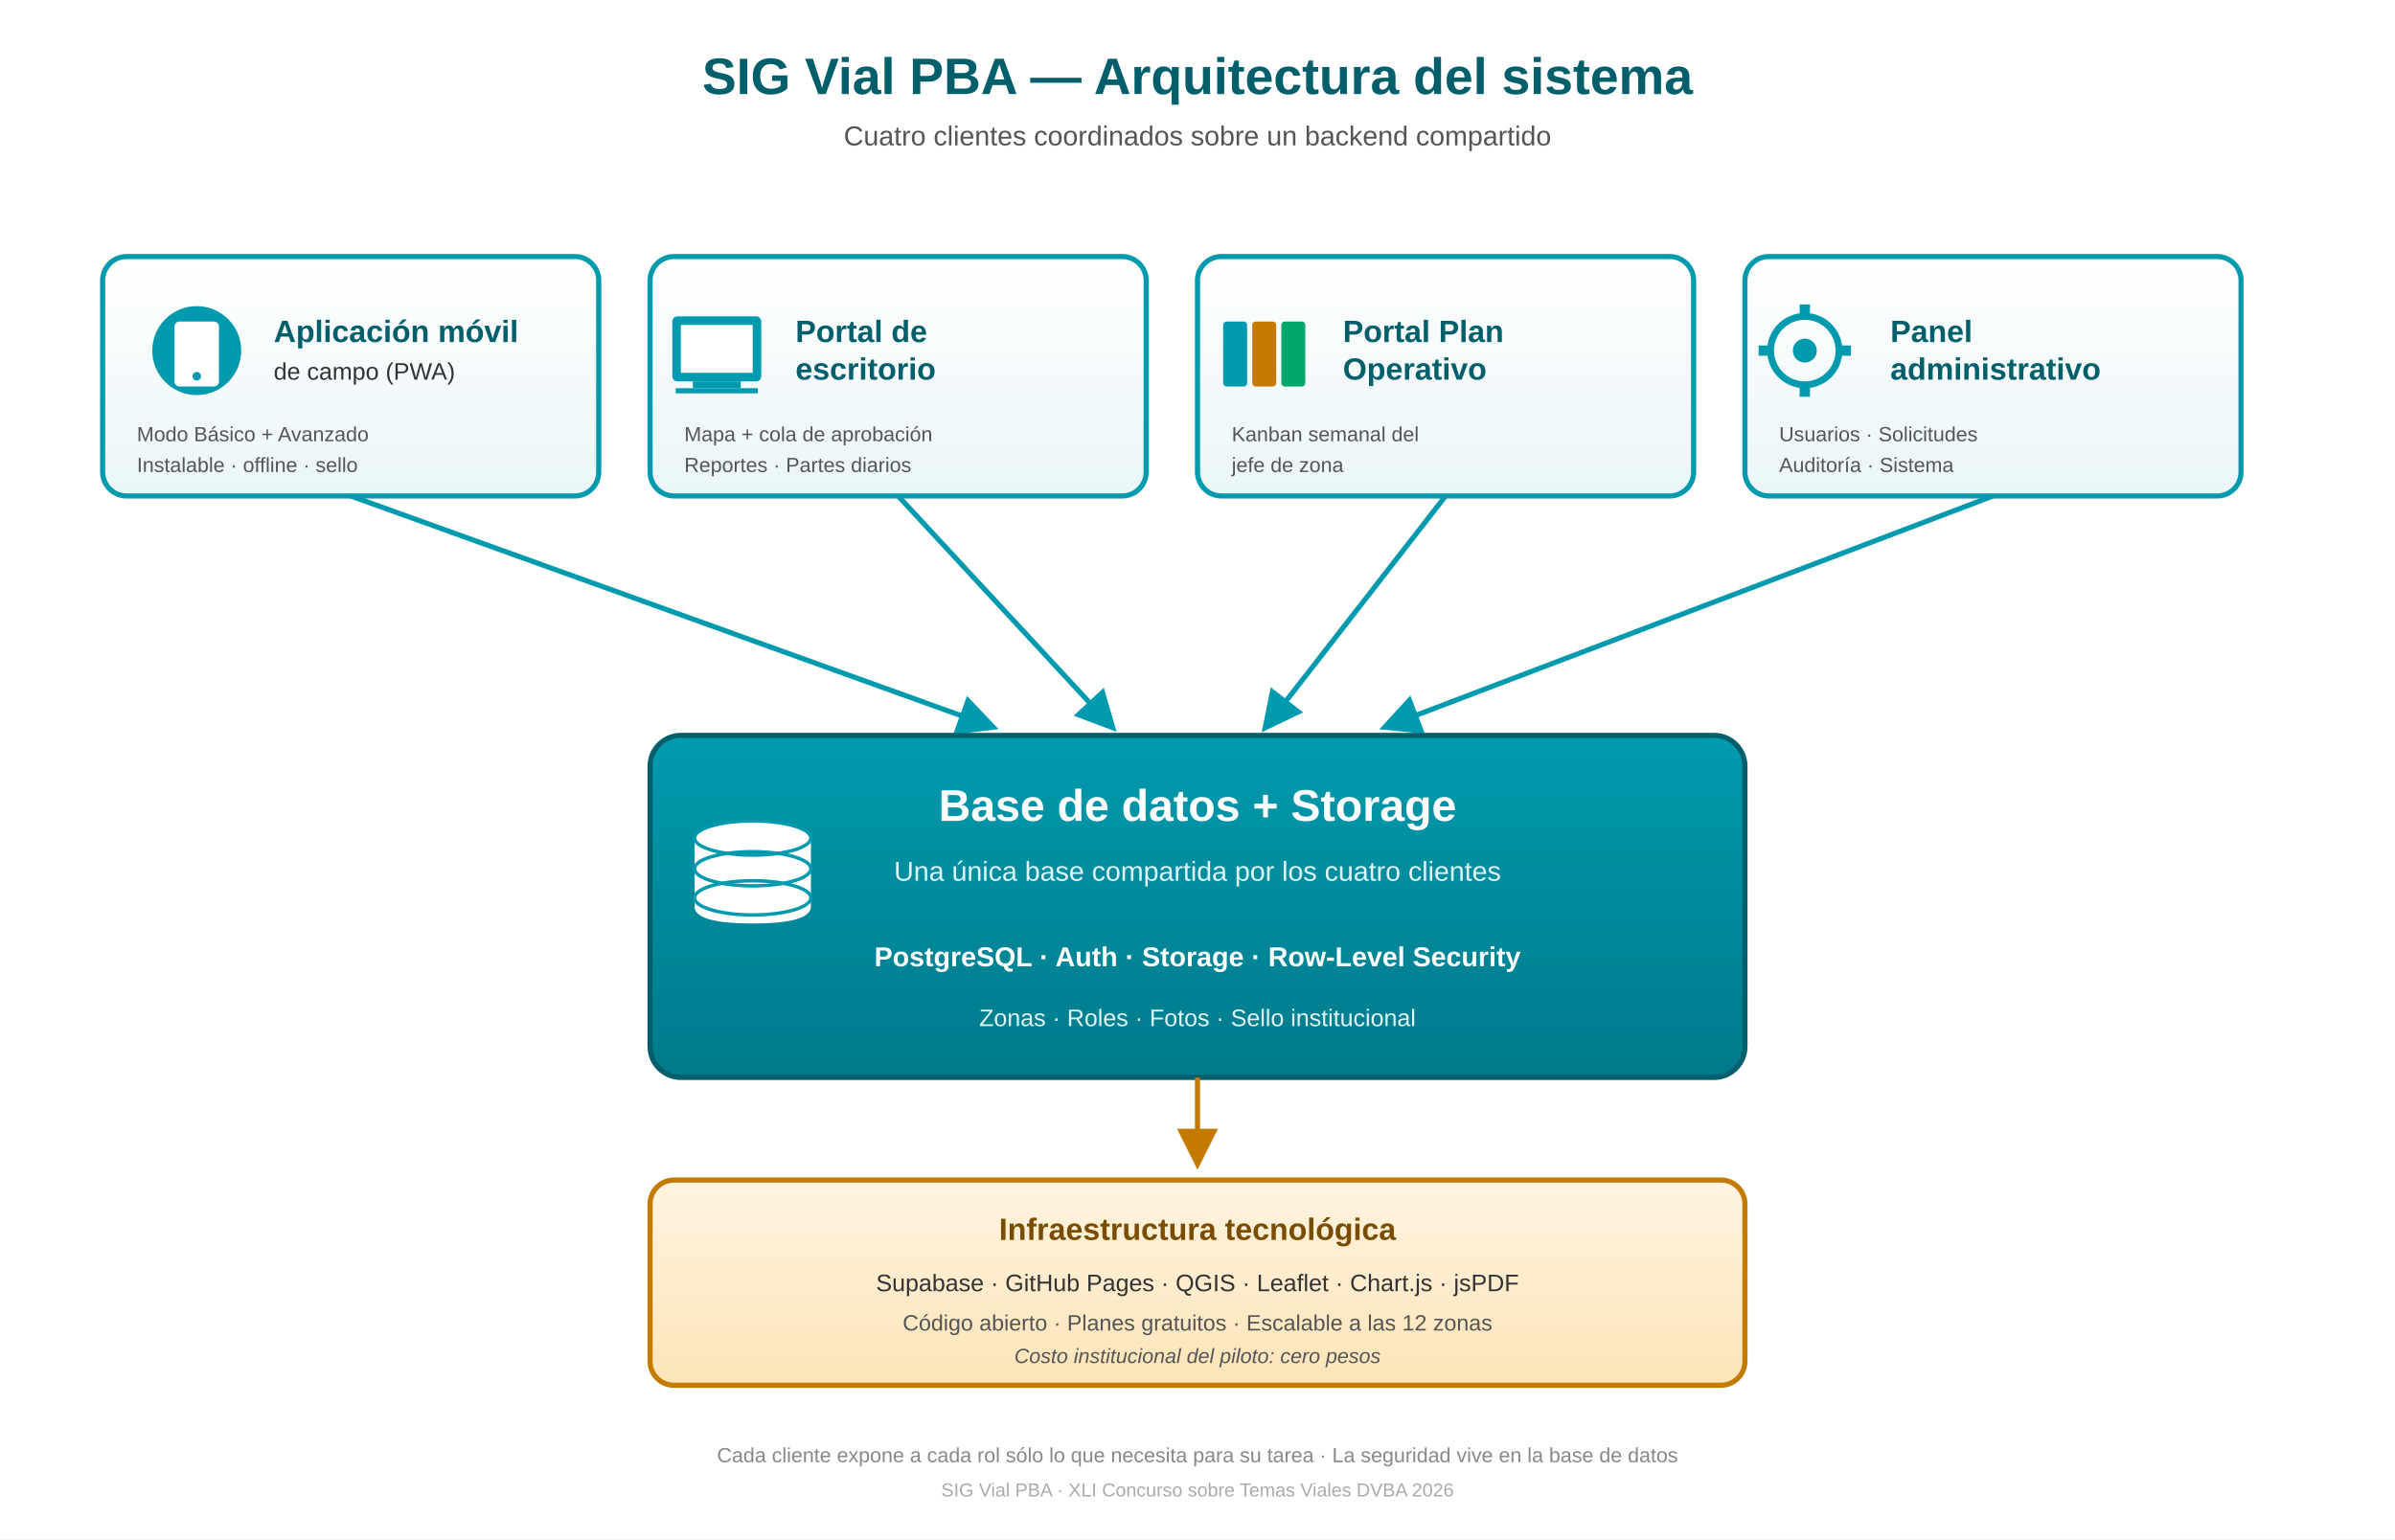
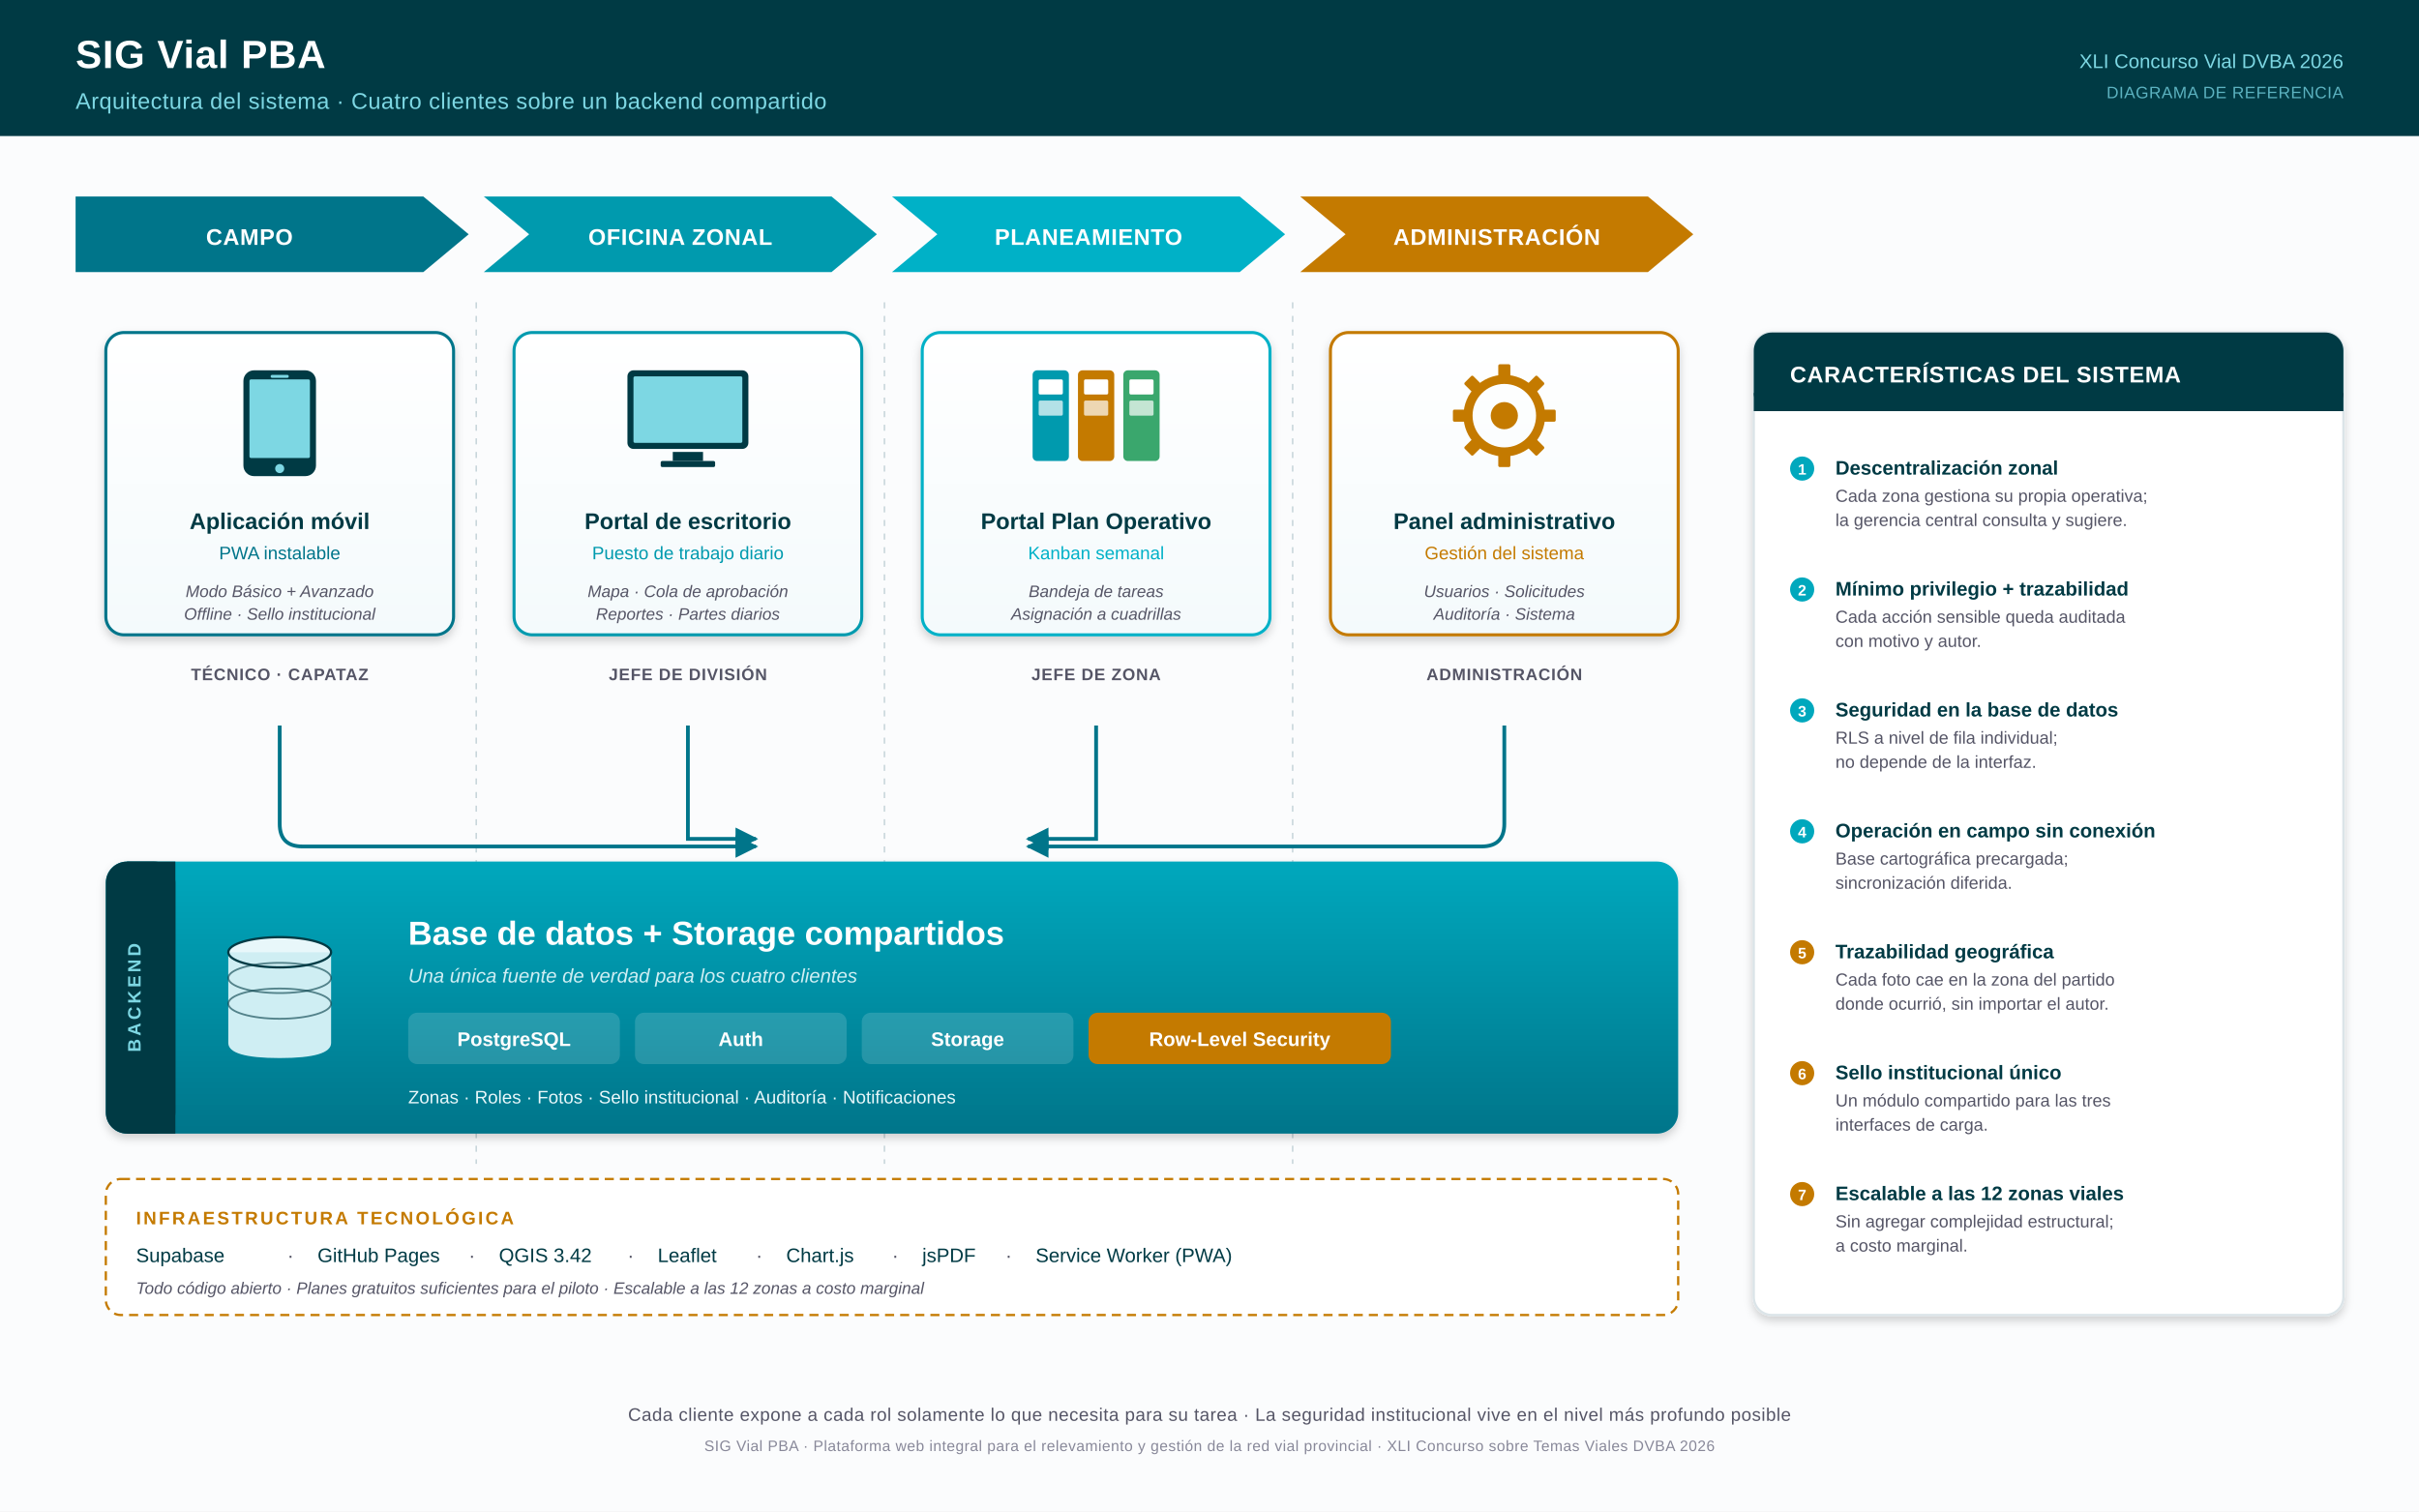
- <svg xmlns="http://www.w3.org/2000/svg" viewBox="0 0 1400 900" font-family="Arial, Helvetica, sans-serif">
+ <svg xmlns="http://www.w3.org/2000/svg" viewBox="0 0 1600 1000" font-family="'Segoe UI', 'Helvetica Neue', Arial, sans-serif">
  <defs>
-     <marker id="arrow" viewBox="0 0 12 12" refX="10" refY="6" markerWidth="8" markerHeight="8" orient="auto">
-       <path d="M 0 0 L 12 6 L 0 12 z" fill="#009aae" />
+     <filter id="softShadow" x="-20%" y="-20%" width="140%" height="140%">
+       <feGaussianBlur in="SourceAlpha" stdDeviation="3" />
+       <feOffset dx="0" dy="3" result="offsetblur" />
+       <feComponentTransfer>
+         <feFuncA type="linear" slope="0.18" />
+       </feComponentTransfer>
+       <feMerge>
+         <feMergeNode />
+         <feMergeNode in="SourceGraphic" />
+       </feMerge>
+     </filter>
+     <linearGradient id="cardBg" x1="0" y1="0" x2="0" y2="1">
+       <stop offset="0%" stop-color="#ffffff" />
+       <stop offset="100%" stop-color="#f4fafc" />
+     </linearGradient>
+     <linearGradient id="dbBg" x1="0" y1="0" x2="0" y2="1">
+       <stop offset="0%" stop-color="#00a8bd" />
+       <stop offset="100%" stop-color="#00758a" />
+     </linearGradient>
+     <linearGradient id="dbInner" x1="0" y1="0" x2="0" y2="1">
+       <stop offset="0%" stop-color="#e8f7fa" />
+       <stop offset="100%" stop-color="#cfeef3" />
+     </linearGradient>
+     <marker id="arrow" viewBox="0 0 10 10" refX="9" refY="5" markerWidth="6" markerHeight="6" orient="auto">
+       <path d="M 0 0 L 10 5 L 0 10 z" fill="#00758a" />
    </marker>
-     <marker id="arrow-amber" viewBox="0 0 12 12" refX="10" refY="6" markerWidth="8" markerHeight="8" orient="auto">
-       <path d="M 0 0 L 12 6 L 0 12 z" fill="#c47a00" />
-     </marker>
-     <linearGradient id="clientBg" x1="0" y1="0" x2="0" y2="1">
-       <stop offset="0" stop-color="#ffffff" />
-       <stop offset="1" stop-color="#eaf6f8" />
-     </linearGradient>
-     <linearGradient id="coreBg" x1="0" y1="0" x2="0" y2="1">
-       <stop offset="0" stop-color="#009aae" />
-       <stop offset="1" stop-color="#007a8a" />
-     </linearGradient>
-     <linearGradient id="stackBg" x1="0" y1="0" x2="0" y2="1">
-       <stop offset="0" stop-color="#fff4e0" />
-       <stop offset="1" stop-color="#fde4b8" />
-     </linearGradient>
  </defs>
-   <rect width="1400" height="900" fill="#ffffff" />
-   <text x="700" y="55" text-anchor="middle" font-size="30" font-weight="bold" fill="#005f6b">SIG Vial PBA — Arquitectura del sistema</text>
-   <text x="700" y="85" text-anchor="middle" font-size="16" fill="#555">Cuatro clientes coordinados sobre un backend compartido</text>
-   <g>
-     <rect x="60" y="150" width="290" height="140" rx="14" ry="14" fill="url(#clientBg)" stroke="#009aae" stroke-width="3" />
-     <circle cx="115" cy="205" r="26" fill="#009aae" />
-     <rect x="102" y="188" width="26" height="38" rx="3" fill="#ffffff" />
-     <circle cx="115" cy="220" r="2.5" fill="#009aae" />
-     <text x="160" y="200" font-size="18" font-weight="bold" fill="#005f6b">Aplicación móvil</text>
-     <text x="160" y="222" font-size="14" fill="#333">de campo (PWA)</text>
-     <text x="80" y="258" font-size="12" fill="#555">Modo Básico + Avanzado</text>
-     <text x="80" y="276" font-size="12" fill="#555">Instalable · offline · sello</text>
-   </g>
-   <g>
-     <rect x="380" y="150" width="290" height="140" rx="14" ry="14" fill="url(#clientBg)" stroke="#009aae" stroke-width="3" />
-     <rect x="393" y="185" width="52" height="38" rx="3" fill="#009aae" />
-     <rect x="398" y="190" width="42" height="28" fill="#ffffff" />
-     <rect x="405" y="223" width="28" height="4" fill="#009aae" />
-     <rect x="395" y="227" width="48" height="3" fill="#009aae" />
-     <text x="465" y="200" font-size="18" font-weight="bold" fill="#005f6b">Portal de</text>
-     <text x="465" y="222" font-size="18" font-weight="bold" fill="#005f6b">escritorio</text>
-     <text x="400" y="258" font-size="12" fill="#555">Mapa + cola de aprobación</text>
-     <text x="400" y="276" font-size="12" fill="#555">Reportes · Partes diarios</text>
-   </g>
-   <g>
-     <rect x="700" y="150" width="290" height="140" rx="14" ry="14" fill="url(#clientBg)" stroke="#009aae" stroke-width="3" />
-     <rect x="715" y="188" width="14" height="38" rx="2" fill="#009aae" />
-     <rect x="732" y="188" width="14" height="38" rx="2" fill="#c47a00" />
-     <rect x="749" y="188" width="14" height="38" rx="2" fill="#00a86b" />
-     <text x="785" y="200" font-size="18" font-weight="bold" fill="#005f6b">Portal Plan</text>
-     <text x="785" y="222" font-size="18" font-weight="bold" fill="#005f6b">Operativo</text>
-     <text x="720" y="258" font-size="12" fill="#555">Kanban semanal del</text>
-     <text x="720" y="276" font-size="12" fill="#555">jefe de zona</text>
-   </g>
-   <g>
-     <rect x="1020" y="150" width="290" height="140" rx="14" ry="14" fill="url(#clientBg)" stroke="#009aae" stroke-width="3" />
-     <g transform="translate(1055 205)">
-       <circle cx="0" cy="0" r="20" fill="none" stroke="#009aae" stroke-width="4" />
-       <circle cx="0" cy="0" r="7" fill="#009aae" />
-       <rect x="-3" y="-27" width="6" height="8" fill="#009aae" />
-       <rect x="-3" y="19" width="6" height="8" fill="#009aae" />
-       <rect x="19" y="-3" width="8" height="6" fill="#009aae" />
-       <rect x="-27" y="-3" width="8" height="6" fill="#009aae" />
-     </g>
-     <text x="1105" y="200" font-size="18" font-weight="bold" fill="#005f6b">Panel</text>
-     <text x="1105" y="222" font-size="18" font-weight="bold" fill="#005f6b">administrativo</text>
-     <text x="1040" y="258" font-size="12" fill="#555">Usuarios · Solicitudes</text>
-     <text x="1040" y="276" font-size="12" fill="#555">Auditoría · Sistema</text>
-   </g>
-   <line x1="205" y1="290" x2="580" y2="425" stroke="#009aae" stroke-width="3" marker-end="url(#arrow)" />
-   <line x1="525" y1="290" x2="650" y2="425" stroke="#009aae" stroke-width="3" marker-end="url(#arrow)" />
-   <line x1="845" y1="290" x2="740" y2="425" stroke="#009aae" stroke-width="3" marker-end="url(#arrow)" />
-   <line x1="1165" y1="290" x2="810" y2="425" stroke="#009aae" stroke-width="3" marker-end="url(#arrow)" />
-   <g>
-     <rect x="380" y="430" width="640" height="200" rx="18" ry="18" fill="url(#coreBg)" stroke="#005f6b" stroke-width="3" />
-     <g transform="translate(440 490)">
-       <ellipse cx="0" cy="0" rx="34" ry="10" fill="#ffffff" />
-       <path d="M -34 0 L -34 40 Q -34 50 0 50 Q 34 50 34 40 L 34 0" fill="#ffffff" stroke="none" />
-       <ellipse cx="0" cy="18" rx="34" ry="10" fill="none" stroke="#009aae" stroke-width="2" />
-       <ellipse cx="0" cy="35" rx="34" ry="10" fill="none" stroke="#009aae" stroke-width="2" />
-       <ellipse cx="0" cy="0" rx="34" ry="10" fill="none" stroke="#009aae" stroke-width="2" />
-     </g>
-     <text x="700" y="480" text-anchor="middle" font-size="26" font-weight="bold" fill="#ffffff">Base de datos + Storage</text>
-     <text x="700" y="515" text-anchor="middle" font-size="16" fill="#e0f6fa">Una única base compartida por los cuatro clientes</text>
-     <text x="700" y="565" text-anchor="middle" font-size="16" fill="#ffffff" font-weight="bold">PostgreSQL · Auth · Storage · Row-Level Security</text>
-     <text x="700" y="600" text-anchor="middle" font-size="14" fill="#e0f6fa">Zonas · Roles · Fotos · Sello institucional</text>
-   </g>
-   <line x1="700" y1="630" x2="700" y2="680" stroke="#c47a00" stroke-width="3" marker-end="url(#arrow-amber)" />
-   <g>
-     <rect x="380" y="690" width="640" height="120" rx="14" ry="14" fill="url(#stackBg)" stroke="#c47a00" stroke-width="3" />
-     <text x="700" y="725" text-anchor="middle" font-size="18" font-weight="bold" fill="#7a4c00">Infraestructura tecnológica</text>
-     <text x="700" y="755" text-anchor="middle" font-size="14" fill="#333">Supabase · GitHub Pages · QGIS · Leaflet · Chart.js · jsPDF</text>
-     <text x="700" y="778" text-anchor="middle" font-size="13" fill="#555">Código abierto · Planes gratuitos · Escalable a las 12 zonas</text>
-     <text x="700" y="797" text-anchor="middle" font-size="12" font-style="italic" fill="#555">Costo institucional del piloto: cero pesos</text>
-   </g>
-   <text x="700" y="855" text-anchor="middle" font-size="12" fill="#888">Cada cliente expone a cada rol sólo lo que necesita para su tarea · La seguridad vive en la base de datos</text>
-   <text x="700" y="875" text-anchor="middle" font-size="11" fill="#aaa">SIG Vial PBA · XLI Concurso sobre Temas Viales DVBA 2026</text>
+   <rect width="1600" height="1000" fill="#fbfcfd" />
+   <rect x="0" y="0" width="1600" height="90" fill="#003a44" />
+   <text x="50" y="45" font-size="26" font-weight="700" fill="#ffffff" letter-spacing="0.5">SIG Vial PBA</text>
+   <text x="50" y="72" font-size="15" fill="#7dd7e3" letter-spacing="0.3">Arquitectura del sistema · Cuatro clientes sobre un backend compartido</text>
+   <text x="1550" y="45" text-anchor="end" font-size="13" fill="#7dd7e3">XLI Concurso Vial DVBA 2026</text>
+   <text x="1550" y="65" text-anchor="end" font-size="11" fill="#5cb2c0" letter-spacing="0.3">DIAGRAMA DE REFERENCIA</text>
+   <g transform="translate(50 130)">
+     <g>
+       <path d="M 0 0 L 230 0 L 260 25 L 230 50 L 0 50 Z" fill="#00758a" />
+       <text x="115" y="32" text-anchor="middle" font-size="15" font-weight="700" fill="#ffffff" letter-spacing="0.4">CAMPO</text>
+     </g>
+     <g transform="translate(270 0)">
+       <path d="M 0 0 L 230 0 L 260 25 L 230 50 L 0 50 L 30 25 Z" fill="#009aae" />
+       <text x="130" y="32" text-anchor="middle" font-size="15" font-weight="700" fill="#ffffff" letter-spacing="0.4">OFICINA ZONAL</text>
+     </g>
+     <g transform="translate(540 0)">
+       <path d="M 0 0 L 230 0 L 260 25 L 230 50 L 0 50 L 30 25 Z" fill="#00b1c7" />
+       <text x="130" y="32" text-anchor="middle" font-size="15" font-weight="700" fill="#ffffff" letter-spacing="0.4">PLANEAMIENTO</text>
+     </g>
+     <g transform="translate(810 0)">
+       <path d="M 0 0 L 230 0 L 260 25 L 230 50 L 0 50 L 30 25 Z" fill="#c47a00" />
+       <text x="130" y="32" text-anchor="middle" font-size="15" font-weight="700" fill="#ffffff" letter-spacing="0.4">ADMINISTRACIÓN</text>
+     </g>
+   </g>
+   <g stroke="#c7d5da" stroke-width="1" stroke-dasharray="4 5">
+     <line x1="315" y1="200" x2="315" y2="770" />
+     <line x1="585" y1="200" x2="585" y2="770" />
+     <line x1="855" y1="200" x2="855" y2="770" />
+   </g>
+   <g transform="translate(70 220)">
+     <rect x="0" y="0" width="230" height="200" rx="12" ry="12" fill="url(#cardBg)" stroke="#00758a" stroke-width="2" filter="url(#softShadow)" />
+     <g transform="translate(115 55)">
+       <rect x="-24" y="-30" width="48" height="70" rx="7" ry="7" fill="#003a44" />
+       <rect x="-20" y="-24" width="40" height="52" rx="1" ry="1" fill="#7dd7e3" />
+       <circle cx="0" cy="35" r="3" fill="#7dd7e3" />
+       <rect x="-6" y="-27" width="12" height="2" rx="1" fill="#7dd7e3" />
+     </g>
+     <text x="115" y="130" text-anchor="middle" font-size="15" font-weight="700" fill="#003a44">Aplicación móvil</text>
+     <text x="115" y="150" text-anchor="middle" font-size="12" fill="#00758a">PWA instalable</text>
+     <text x="115" y="175" text-anchor="middle" font-size="11" fill="#556" font-style="italic">Modo Básico + Avanzado</text>
+     <text x="115" y="190" text-anchor="middle" font-size="11" fill="#556" font-style="italic">Offline · Sello institucional</text>
+   </g>
+   <text x="185" y="450" text-anchor="middle" font-size="11" fill="#556" font-weight="600" letter-spacing="0.5">TÉCNICO · CAPATAZ</text>
+   <g transform="translate(340 220)">
+     <rect x="0" y="0" width="230" height="200" rx="12" ry="12" fill="url(#cardBg)" stroke="#009aae" stroke-width="2" filter="url(#softShadow)" />
+     <g transform="translate(115 55)">
+       <rect x="-40" y="-30" width="80" height="52" rx="4" ry="4" fill="#003a44" />
+       <rect x="-36" y="-26" width="72" height="44" rx="1" fill="#7dd7e3" />
+       <rect x="-10" y="24" width="20" height="6" fill="#003a44" />
+       <rect x="-18" y="30" width="36" height="4" rx="1" fill="#003a44" />
+     </g>
+     <text x="115" y="130" text-anchor="middle" font-size="15" font-weight="700" fill="#003a44">Portal de escritorio</text>
+     <text x="115" y="150" text-anchor="middle" font-size="12" fill="#009aae">Puesto de trabajo diario</text>
+     <text x="115" y="175" text-anchor="middle" font-size="11" fill="#556" font-style="italic">Mapa · Cola de aprobación</text>
+     <text x="115" y="190" text-anchor="middle" font-size="11" fill="#556" font-style="italic">Reportes · Partes diarios</text>
+   </g>
+   <text x="455" y="450" text-anchor="middle" font-size="11" fill="#556" font-weight="600" letter-spacing="0.5">JEFE DE DIVISIÓN</text>
+   <g transform="translate(610 220)">
+     <rect x="0" y="0" width="230" height="200" rx="12" ry="12" fill="url(#cardBg)" stroke="#00b1c7" stroke-width="2" filter="url(#softShadow)" />
+     <g transform="translate(115 55)">
+       <rect x="-42" y="-30" width="24" height="60" rx="3" fill="#009aae" />
+       <rect x="-38" y="-24" width="16" height="10" rx="1" fill="#ffffff" />
+       <rect x="-38" y="-10" width="16" height="10" rx="1" fill="#ffffff" opacity="0.7" />
+       <rect x="-12" y="-30" width="24" height="60" rx="3" fill="#c47a00" />
+       <rect x="-8" y="-24" width="16" height="10" rx="1" fill="#ffffff" />
+       <rect x="-8" y="-10" width="16" height="10" rx="1" fill="#ffffff" opacity="0.7" />
+       <rect x="18" y="-30" width="24" height="60" rx="3" fill="#3aa76d" />
+       <rect x="22" y="-24" width="16" height="10" rx="1" fill="#ffffff" />
+       <rect x="22" y="-10" width="16" height="10" rx="1" fill="#ffffff" opacity="0.7" />
+     </g>
+     <text x="115" y="130" text-anchor="middle" font-size="15" font-weight="700" fill="#003a44">Portal Plan Operativo</text>
+     <text x="115" y="150" text-anchor="middle" font-size="12" fill="#00b1c7">Kanban semanal</text>
+     <text x="115" y="175" text-anchor="middle" font-size="11" fill="#556" font-style="italic">Bandeja de tareas</text>
+     <text x="115" y="190" text-anchor="middle" font-size="11" fill="#556" font-style="italic">Asignación a cuadrillas</text>
+   </g>
+   <text x="725" y="450" text-anchor="middle" font-size="11" fill="#556" font-weight="600" letter-spacing="0.5">JEFE DE ZONA</text>
+   <g transform="translate(880 220)">
+     <rect x="0" y="0" width="230" height="200" rx="12" ry="12" fill="url(#cardBg)" stroke="#c47a00" stroke-width="2" filter="url(#softShadow)" />
+     <g transform="translate(115 55)">
+       <g>
+         <circle cx="0" cy="0" r="24" fill="none" stroke="#c47a00" stroke-width="6" />
+         <circle cx="0" cy="0" r="9" fill="#c47a00" />
+         <g fill="#c47a00">
+           <rect x="-4" y="-34" width="8" height="10" rx="1" />
+           <rect x="-4" y="24" width="8" height="10" rx="1" />
+           <rect x="24" y="-4" width="10" height="8" rx="1" />
+           <rect x="-34" y="-4" width="10" height="8" rx="1" />
+           <rect x="-4" y="-34" width="8" height="10" rx="1" transform="rotate(45)" />
+           <rect x="-4" y="24" width="8" height="10" rx="1" transform="rotate(45)" />
+           <rect x="24" y="-4" width="10" height="8" rx="1" transform="rotate(45)" />
+           <rect x="-34" y="-4" width="10" height="8" rx="1" transform="rotate(45)" />
+         </g>
+       </g>
+     </g>
+     <text x="115" y="130" text-anchor="middle" font-size="15" font-weight="700" fill="#003a44">Panel administrativo</text>
+     <text x="115" y="150" text-anchor="middle" font-size="12" fill="#c47a00">Gestión del sistema</text>
+     <text x="115" y="175" text-anchor="middle" font-size="11" fill="#556" font-style="italic">Usuarios · Solicitudes</text>
+     <text x="115" y="190" text-anchor="middle" font-size="11" fill="#556" font-style="italic">Auditoría · Sistema</text>
+   </g>
+   <text x="995" y="450" text-anchor="middle" font-size="11" fill="#556" font-weight="600" letter-spacing="0.5">ADMINISTRACIÓN</text>
+   <g stroke="#00758a" stroke-width="2.5" fill="none" marker-end="url(#arrow)">
+     <path d="M 185 480 L 185 545 Q 185 560 200 560 L 500 560" />
+     <path d="M 455 480 L 455 555 L 500 555" />
+     <path d="M 725 480 L 725 555 L 680 555" />
+     <path d="M 995 480 L 995 545 Q 995 560 980 560 L 680 560" />
+   </g>
+   <g transform="translate(70 570)">
+     <rect x="0" y="0" width="1040" height="180" rx="14" ry="14" fill="url(#dbBg)" filter="url(#softShadow)" />
+     <rect x="0" y="0" width="46" height="180" rx="14" ry="14" fill="#003a44" />
+     <rect x="14" y="0" width="32" height="180" fill="#003a44" />
+     <text x="23" y="90" text-anchor="middle" font-size="12" font-weight="700" fill="#7dd7e3" letter-spacing="2" transform="rotate(-90 23 90)">BACKEND</text>
+     <g transform="translate(115 90)">
+       <ellipse cx="0" cy="-30" rx="34" ry="10" fill="#e8f7fa" />
+       <path d="M -34 -30 L -34 30 Q -34 40 0 40 Q 34 40 34 30 L 34 -30" fill="#cfeef3" />
+       <ellipse cx="0" cy="-30" rx="34" ry="10" fill="none" stroke="#003a44" stroke-width="1.5" />
+       <ellipse cx="0" cy="-13" rx="34" ry="10" fill="none" stroke="#003a44" stroke-width="1.2" opacity="0.6" />
+       <ellipse cx="0" cy="4" rx="34" ry="10" fill="none" stroke="#003a44" stroke-width="1.2" opacity="0.6" />
+     </g>
+     <text x="200" y="55" font-size="22" font-weight="700" fill="#ffffff">Base de datos + Storage compartidos</text>
+     <text x="200" y="80" font-size="13" fill="#cfeef3" font-style="italic">Una única fuente de verdad para los cuatro clientes</text>
+     <g transform="translate(200 100)">
+       <rect x="0" y="0" width="140" height="34" rx="6" fill="#ffffff" opacity="0.15" />
+       <text x="70" y="22" text-anchor="middle" font-size="13" font-weight="600" fill="#ffffff">PostgreSQL</text>
+     </g>
+     <g transform="translate(350 100)">
+       <rect x="0" y="0" width="140" height="34" rx="6" fill="#ffffff" opacity="0.15" />
+       <text x="70" y="22" text-anchor="middle" font-size="13" font-weight="600" fill="#ffffff">Auth</text>
+     </g>
+     <g transform="translate(500 100)">
+       <rect x="0" y="0" width="140" height="34" rx="6" fill="#ffffff" opacity="0.15" />
+       <text x="70" y="22" text-anchor="middle" font-size="13" font-weight="600" fill="#ffffff">Storage</text>
+     </g>
+     <g transform="translate(650 100)">
+       <rect x="0" y="0" width="200" height="34" rx="6" fill="#c47a00" />
+       <text x="100" y="22" text-anchor="middle" font-size="13" font-weight="700" fill="#ffffff">Row-Level Security</text>
+     </g>
+     <text x="200" y="160" font-size="12" fill="#e8f7fa">Zonas · Roles · Fotos · Sello institucional · Auditoría · Notificaciones</text>
+   </g>
+   <g transform="translate(70 780)">
+     <rect x="0" y="0" width="1040" height="90" rx="10" ry="10" fill="#ffffff" stroke="#c47a00" stroke-width="1.5" stroke-dasharray="6 4" />
+     <text x="20" y="30" font-size="12" font-weight="700" fill="#c47a00" letter-spacing="1.5">INFRAESTRUCTURA TECNOLÓGICA</text>
+     <g font-size="13" fill="#003a44">
+       <text x="20" y="55">Supabase</text>
+       <text x="120" y="55" fill="#556">·</text>
+       <text x="140" y="55">GitHub Pages</text>
+       <text x="240" y="55" fill="#556">·</text>
+       <text x="260" y="55">QGIS 3.42</text>
+       <text x="345" y="55" fill="#556">·</text>
+       <text x="365" y="55">Leaflet</text>
+       <text x="430" y="55" fill="#556">·</text>
+       <text x="450" y="55">Chart.js</text>
+       <text x="520" y="55" fill="#556">·</text>
+       <text x="540" y="55">jsPDF</text>
+       <text x="595" y="55" fill="#556">·</text>
+       <text x="615" y="55">Service Worker (PWA)</text>
+     </g>
+     <text x="20" y="76" font-size="11" fill="#556" font-style="italic">Todo código abierto · Planes gratuitos suficientes para el piloto · Escalable a las 12 zonas a costo marginal</text>
+   </g>
+   <g transform="translate(1160 220)">
+     <rect x="0" y="0" width="390" height="650" rx="12" ry="12" fill="#ffffff" stroke="#dbe4e8" stroke-width="1.5" filter="url(#softShadow)" />
+     <rect x="0" y="0" width="390" height="52" rx="12" ry="12" fill="#003a44" />
+     <rect x="0" y="40" width="390" height="12" fill="#003a44" />
+     <text x="24" y="33" font-size="15" font-weight="700" fill="#ffffff" letter-spacing="0.4">CARACTERÍSTICAS DEL SISTEMA</text>
+     <g transform="translate(24 82)">
+       <g>
+         <circle cx="8" cy="8" r="8" fill="#00a8bd" />
+         <text x="8" y="12" text-anchor="middle" font-size="10" font-weight="700" fill="#ffffff">1</text>
+         <text x="30" y="12" font-size="13" font-weight="700" fill="#003a44">Descentralización zonal</text>
+         <text x="30" y="30" font-size="11.5" fill="#556">Cada zona gestiona su propia operativa;</text>
+         <text x="30" y="46" font-size="11.5" fill="#556">la gerencia central consulta y sugiere.</text>
+       </g>
+       <g transform="translate(0 80)">
+         <circle cx="8" cy="8" r="8" fill="#00a8bd" />
+         <text x="8" y="12" text-anchor="middle" font-size="10" font-weight="700" fill="#ffffff">2</text>
+         <text x="30" y="12" font-size="13" font-weight="700" fill="#003a44">Mínimo privilegio + trazabilidad</text>
+         <text x="30" y="30" font-size="11.5" fill="#556">Cada acción sensible queda auditada</text>
+         <text x="30" y="46" font-size="11.5" fill="#556">con motivo y autor.</text>
+       </g>
+       <g transform="translate(0 160)">
+         <circle cx="8" cy="8" r="8" fill="#00a8bd" />
+         <text x="8" y="12" text-anchor="middle" font-size="10" font-weight="700" fill="#ffffff">3</text>
+         <text x="30" y="12" font-size="13" font-weight="700" fill="#003a44">Seguridad en la base de datos</text>
+         <text x="30" y="30" font-size="11.5" fill="#556">RLS a nivel de fila individual;</text>
+         <text x="30" y="46" font-size="11.5" fill="#556">no depende de la interfaz.</text>
+       </g>
+       <g transform="translate(0 240)">
+         <circle cx="8" cy="8" r="8" fill="#00a8bd" />
+         <text x="8" y="12" text-anchor="middle" font-size="10" font-weight="700" fill="#ffffff">4</text>
+         <text x="30" y="12" font-size="13" font-weight="700" fill="#003a44">Operación en campo sin conexión</text>
+         <text x="30" y="30" font-size="11.5" fill="#556">Base cartográfica precargada;</text>
+         <text x="30" y="46" font-size="11.5" fill="#556">sincronización diferida.</text>
+       </g>
+       <g transform="translate(0 320)">
+         <circle cx="8" cy="8" r="8" fill="#c47a00" />
+         <text x="8" y="12" text-anchor="middle" font-size="10" font-weight="700" fill="#ffffff">5</text>
+         <text x="30" y="12" font-size="13" font-weight="700" fill="#003a44">Trazabilidad geográfica</text>
+         <text x="30" y="30" font-size="11.5" fill="#556">Cada foto cae en la zona del partido</text>
+         <text x="30" y="46" font-size="11.5" fill="#556">donde ocurrió, sin importar el autor.</text>
+       </g>
+       <g transform="translate(0 400)">
+         <circle cx="8" cy="8" r="8" fill="#c47a00" />
+         <text x="8" y="12" text-anchor="middle" font-size="10" font-weight="700" fill="#ffffff">6</text>
+         <text x="30" y="12" font-size="13" font-weight="700" fill="#003a44">Sello institucional único</text>
+         <text x="30" y="30" font-size="11.5" fill="#556">Un módulo compartido para las tres</text>
+         <text x="30" y="46" font-size="11.5" fill="#556">interfaces de carga.</text>
+       </g>
+       <g transform="translate(0 480)">
+         <circle cx="8" cy="8" r="8" fill="#c47a00" />
+         <text x="8" y="12" text-anchor="middle" font-size="10" font-weight="700" fill="#ffffff">7</text>
+         <text x="30" y="12" font-size="13" font-weight="700" fill="#003a44">Escalable a las 12 zonas viales</text>
+         <text x="30" y="30" font-size="11.5" fill="#556">Sin agregar complejidad estructural;</text>
+         <text x="30" y="46" font-size="11.5" fill="#556">a costo marginal.</text>
+       </g>
+     </g>
+   </g>
+   <text x="800" y="940" text-anchor="middle" font-size="12" fill="#556" letter-spacing="0.3">Cada cliente expone a cada rol solamente lo que necesita para su tarea · La seguridad institucional vive en el nivel más profundo posible</text>
+   <text x="800" y="960" text-anchor="middle" font-size="10" fill="#889" letter-spacing="0.3">SIG Vial PBA · Plataforma web integral para el relevamiento y gestión de la red vial provincial · XLI Concurso sobre Temas Viales DVBA 2026</text>
</svg>
